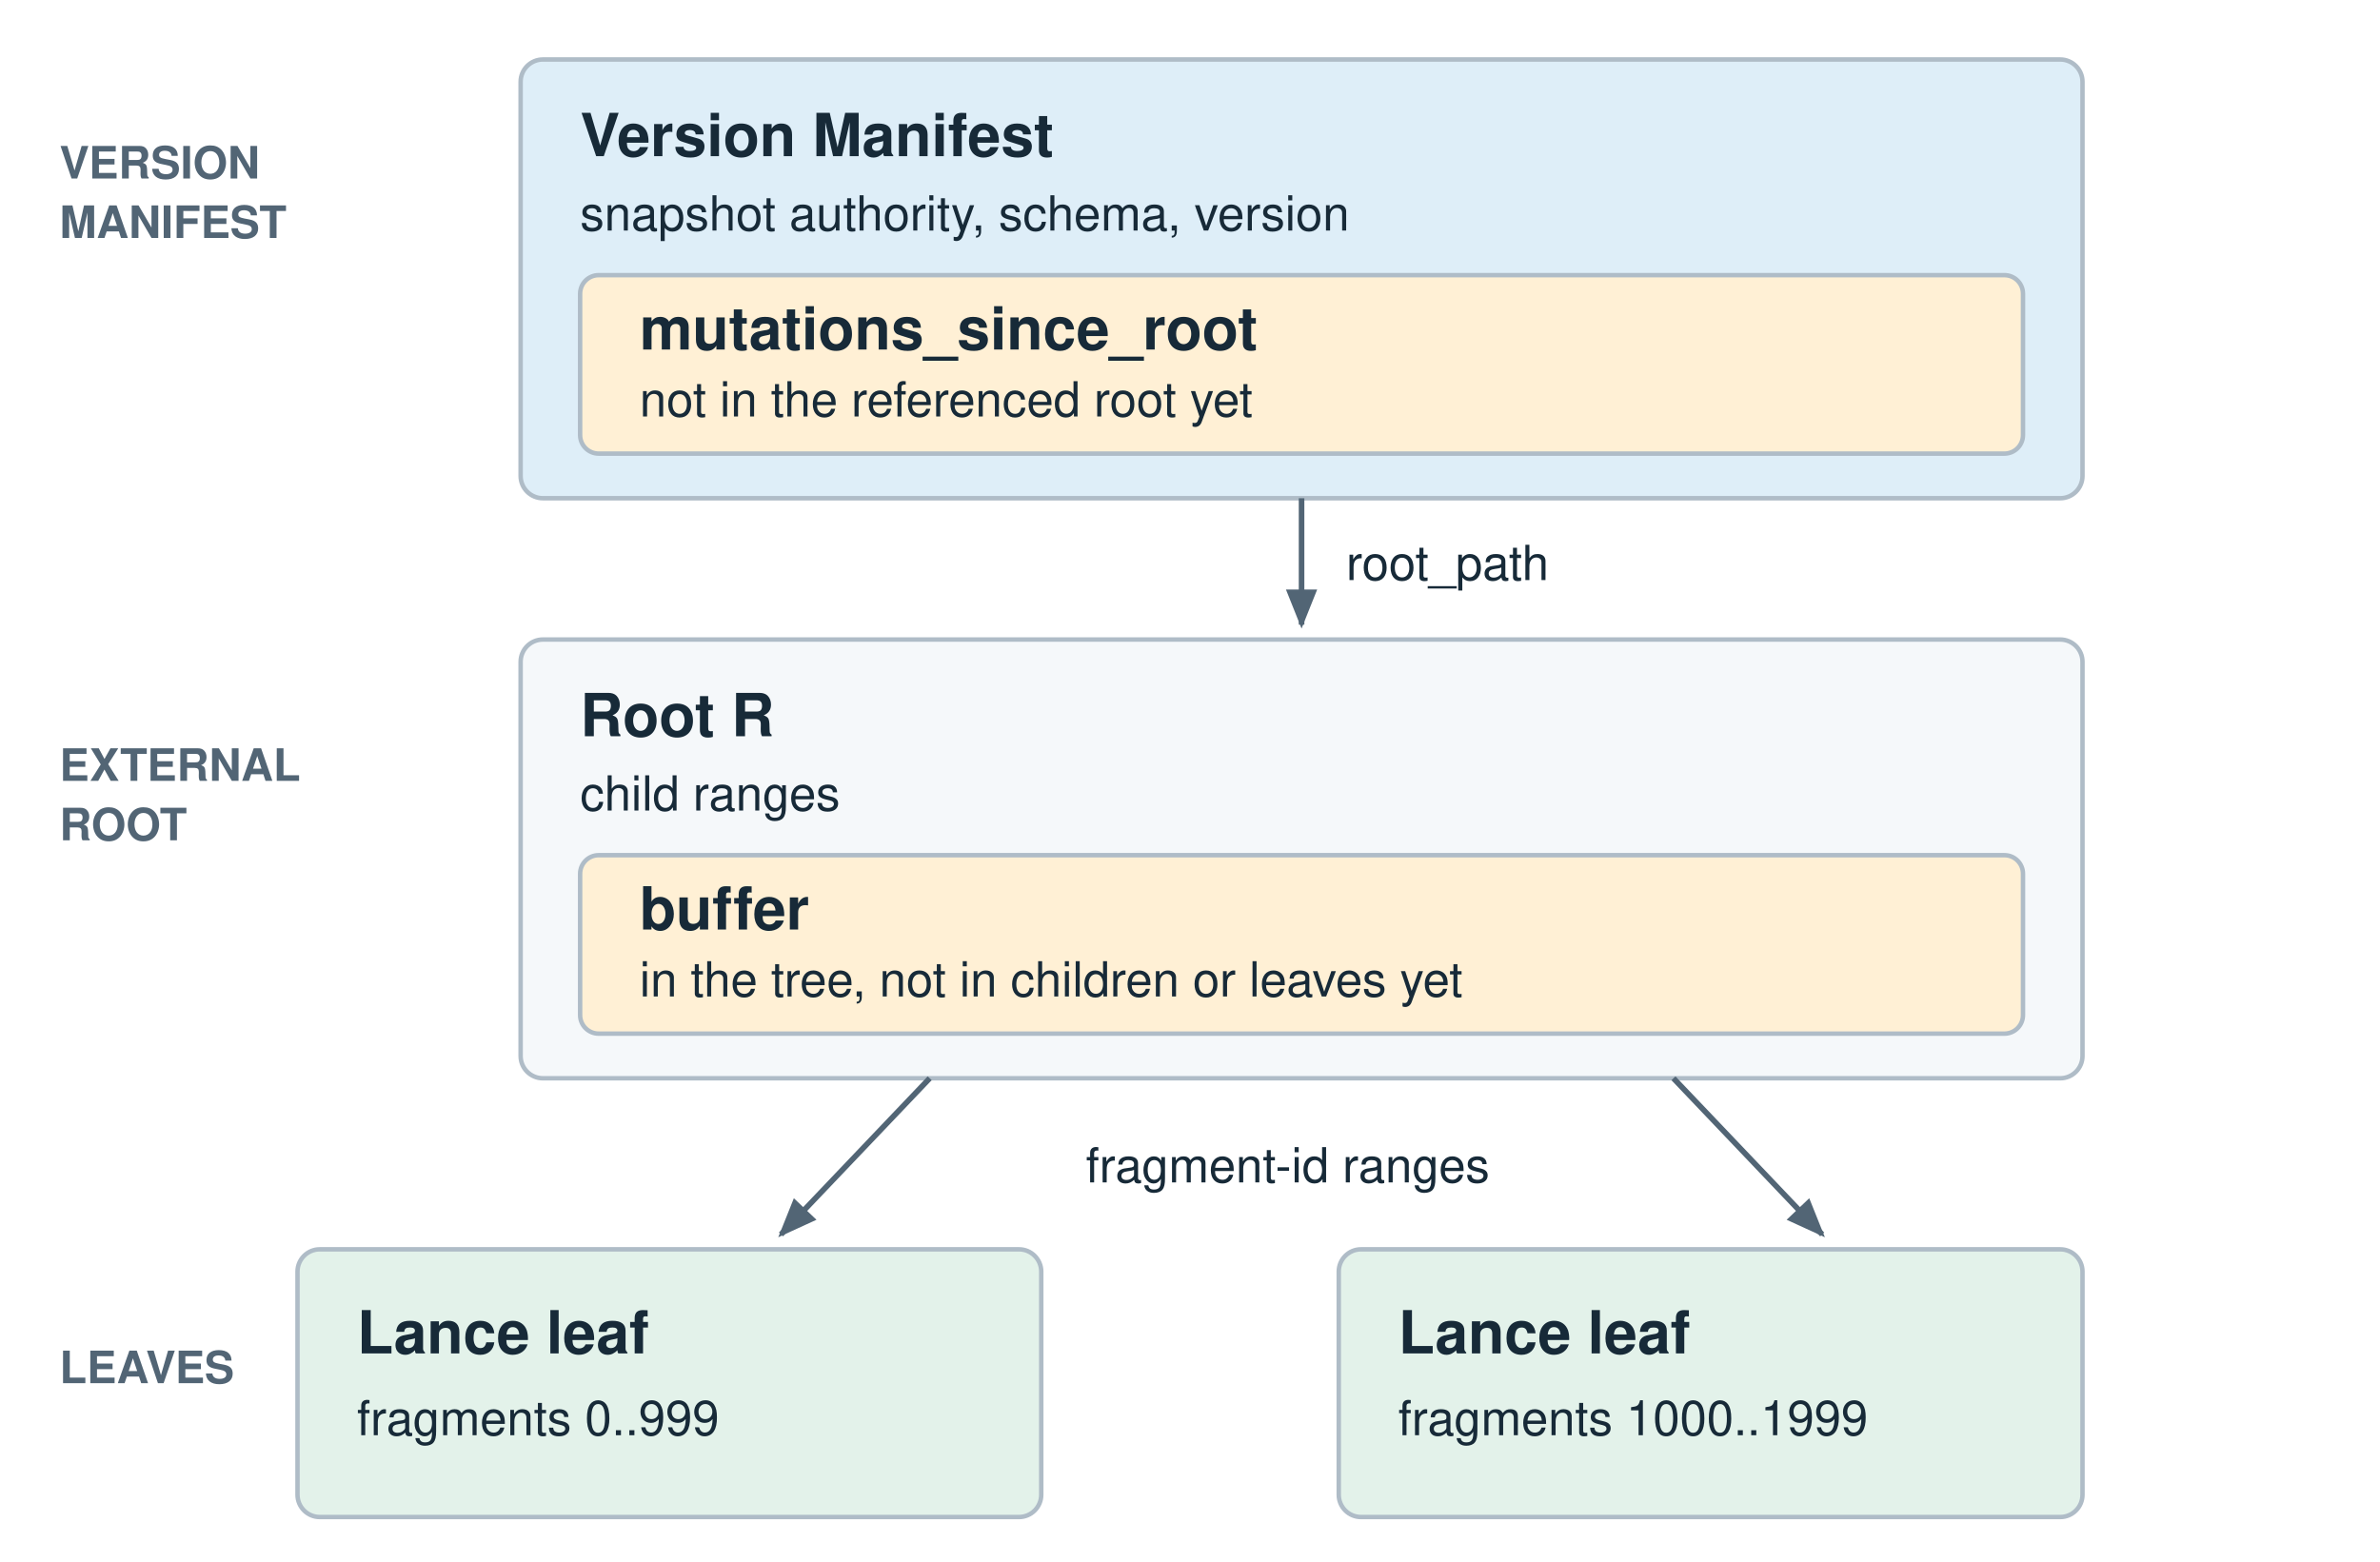
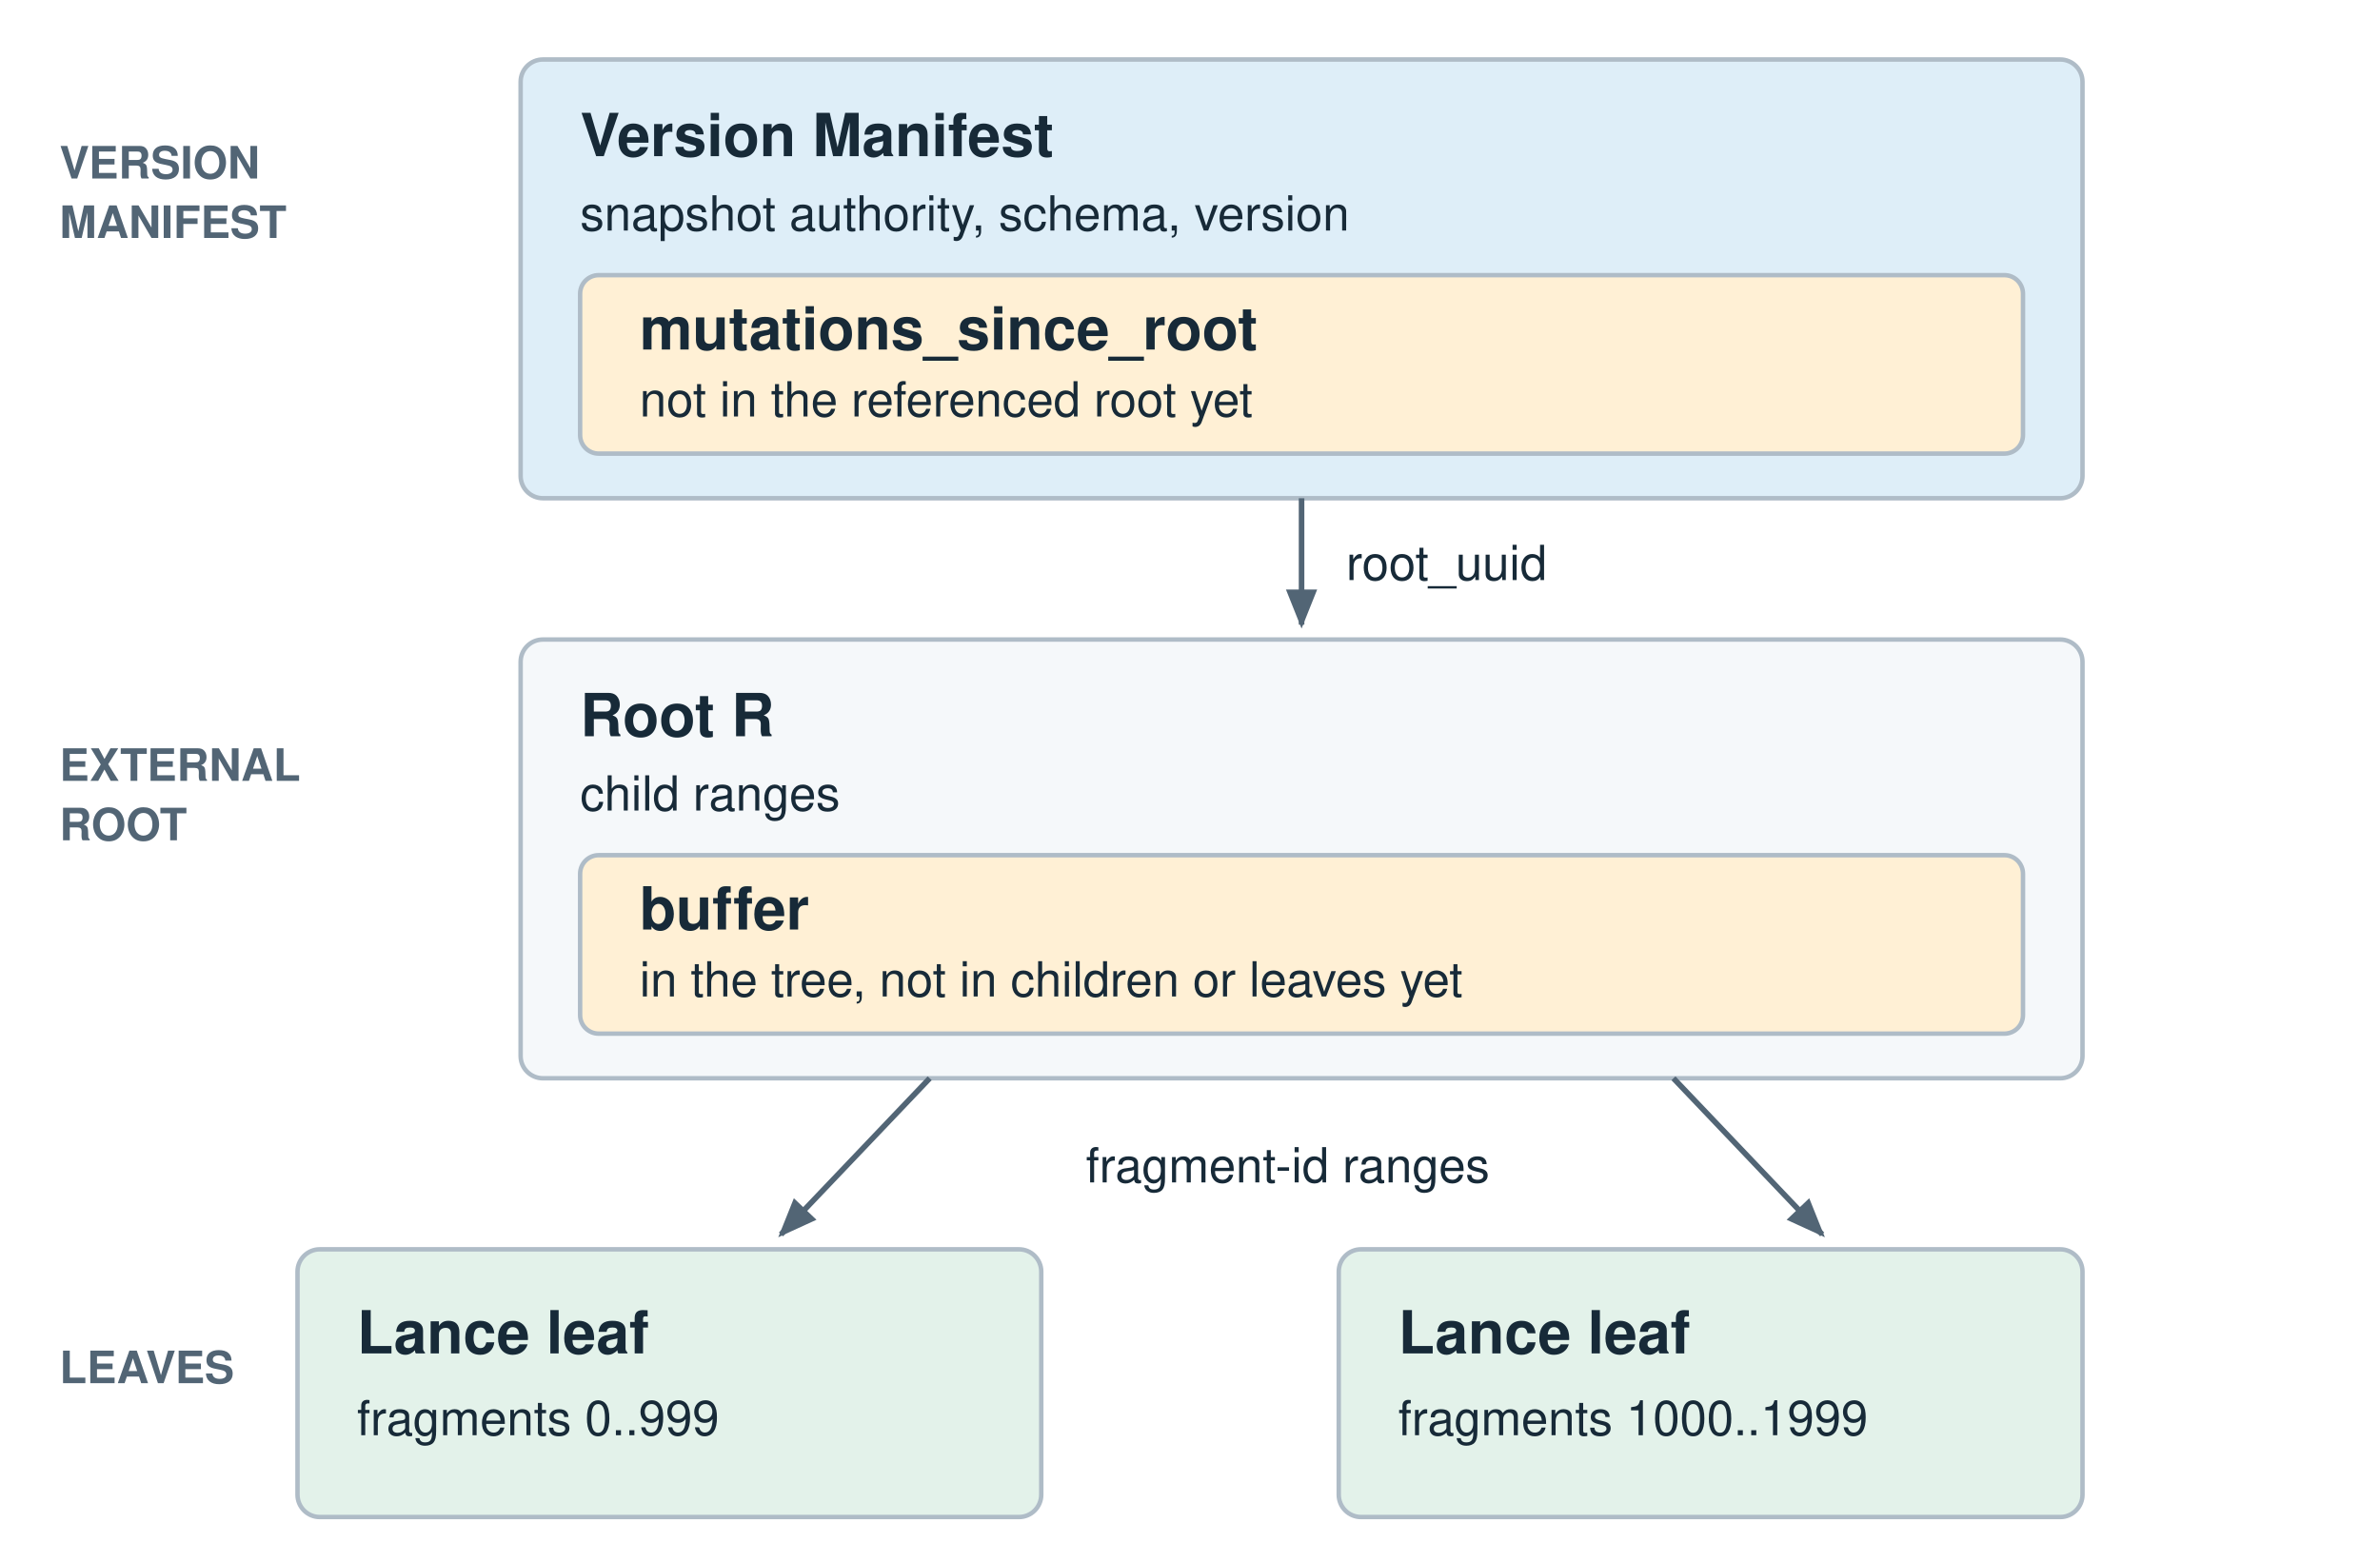
<svg xmlns="http://www.w3.org/2000/svg" viewBox="0 0 640 420" role="img" aria-labelledby="title desc">
  <defs>
    <marker id="arrow" viewBox="0 0 10 10" refX="9" refY="5" markerWidth="7" markerHeight="7" orient="auto">
      <path class="arrowhead" d="M 0 1 L 10 5 L 0 9 Z" />
    </marker>
  </defs>
  <style>
    text { font-family: Helvetica, Arial, sans-serif; fill: #172a38; }
    .rail { font-size: 12px; font-weight: 700; fill: #526575; }
    .title { font-size: 16px; font-weight: 700; }
    .sub { font-size: 13px; }
    .box { stroke: #afbcc7; stroke-width: 1.2; }
    .arrowhead { fill: #526575; }
    .line { stroke: #526575; stroke-width: 1.5; }
    .manifest { fill: #deeef8; }
    .mutation { fill: #fff0d5; }
    .root { fill: #f5f8fa; }
    .leaf { fill: #e3f2ea; }

    @media (prefers-color-scheme: dark) {
      text { fill: #e8eef4; }
      .rail { fill: #9bb0c2; }
      .box { stroke: #6c8ebf; }
      .arrowhead { fill: #9bb0c2; }
      .line { stroke: #9bb0c2; }
      .manifest { fill: #1d293b; }
      .mutation { fill: #3d3420; }
      .root { fill: #1a222c; }
      .leaf { fill: #1f2f1e; }
    }
  </style>
  <text class="rail" x="16" y="48">VERSION</text>
  <text class="rail" x="16" y="64">MANIFEST</text>
  <rect class="box manifest" x="140" y="16" width="420" height="118" rx="6" />
  <text class="title" x="156" y="42">Version Manifest</text>
  <text class="sub" x="156" y="62">snapshot authority, schema, version</text>
  <rect class="box mutation" x="156" y="74" width="388" height="48" rx="5" />
  <text class="title" x="172" y="94">mutations_since_root</text>
  <text class="sub" x="172" y="112">not in the referenced root yet</text>
  <line class="line" x1="350" y1="134" x2="350" y2="168" marker-end="url(#arrow)" />
-   <text class="sub" x="362" y="156">root_path</text>
+   <text class="sub" x="362" y="156">root_uuid</text>
  <text class="rail" x="16" y="210">EXTERNAL</text>
  <text class="rail" x="16" y="226">ROOT</text>
  <rect class="box root" x="140" y="172" width="420" height="118" rx="6" />
  <text class="title" x="156" y="198">Root R</text>
  <text class="sub" x="156" y="218">child ranges</text>
  <rect class="box mutation" x="156" y="230" width="388" height="48" rx="5" />
  <text class="title" x="172" y="250">buffer</text>
  <text class="sub" x="172" y="268">in the tree, not in children or leaves yet</text>
  <line class="line" x1="250" y1="290" x2="210" y2="332" marker-end="url(#arrow)" />
  <line class="line" x1="450" y1="290" x2="490" y2="332" marker-end="url(#arrow)" />
  <text class="sub" x="292" y="318">fragment-id ranges</text>
  <text class="rail" x="16" y="372">LEAVES</text>
  <rect class="box leaf" x="80" y="336" width="200" height="72" rx="6" />
  <text class="title" x="96" y="364">Lance leaf</text>
  <text class="sub" x="96" y="386">fragments 0..999</text>
  <rect class="box leaf" x="360" y="336" width="200" height="72" rx="6" />
  <text class="title" x="376" y="364">Lance leaf</text>
  <text class="sub" x="376" y="386">fragments 1000..1999</text>
</svg>
